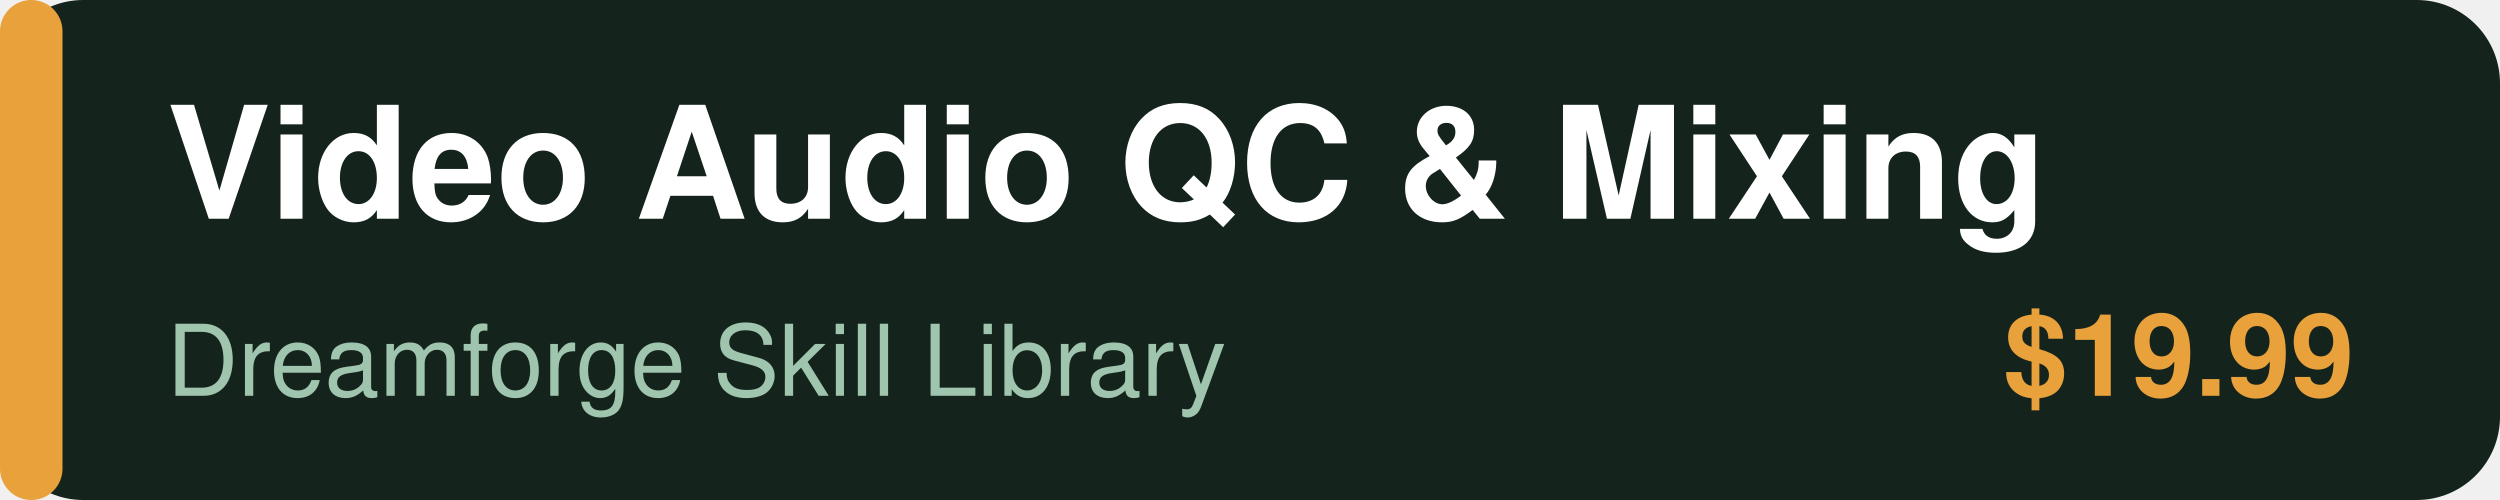
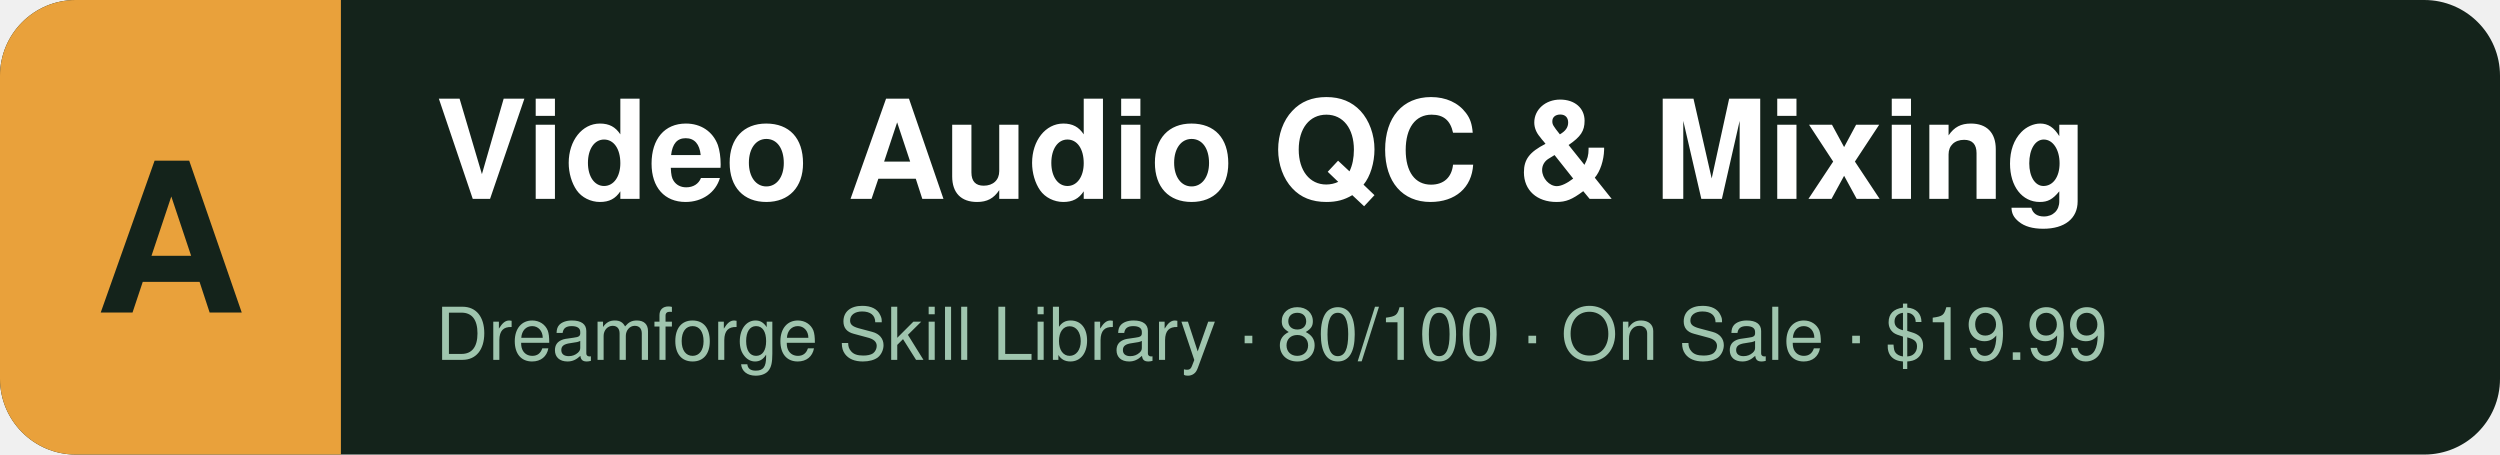
- <svg xmlns="http://www.w3.org/2000/svg" width="240" height="48" viewBox="0 0 240 48" role="img" aria-label="Video Audio QC &amp; Mixing — Dreamforge Skill Library">
-   <rect width="240" height="48" rx="8" fill="#14231b" />
-   <rect width="6" height="48" rx="3" fill="#e9a13b" />
-   <text x="16" y="21" font-family="Segoe UI, Helvetica, Arial, sans-serif" font-size="15.0" font-weight="700" fill="#ffffff">Video Audio QC &amp; Mixing</text>
-   <text x="16" y="38" font-family="Segoe UI, Helvetica, Arial, sans-serif" font-size="9.5" fill="#9fc5ae">Dreamforge Skill Library</text>
-   <text x="226" y="38" text-anchor="end" font-family="Segoe UI, Helvetica, Arial, sans-serif" font-size="11" font-weight="700" fill="#e9a13b">$19.99</text>
+ <svg xmlns="http://www.w3.org/2000/svg" width="264" height="48" viewBox="0 0 264 48" role="img" aria-label="Video Audio QC &amp; Mixing — grade A, completeness 80/100, On Sale — Dreamforge Skill Library">
+   <rect width="264" height="48" rx="8" fill="#14231b" />
+   <path d="M8 0 h28 v48 h-28 a8 8 0 0 1 -8 -8 v-32 a8 8 0 0 1 8 -8 z" fill="#e9a13b" />
+   <text x="18" y="33" text-anchor="middle" font-family="Segoe UI, Helvetica, Arial, sans-serif" font-size="22" font-weight="800" fill="#14231b">A</text>
+   <text x="46" y="21" font-family="Segoe UI, Helvetica, Arial, sans-serif" font-size="14.5" font-weight="700" fill="#ffffff">Video Audio QC &amp; Mixing</text>
+   <text x="46" y="38" font-family="Segoe UI, Helvetica, Arial, sans-serif" font-size="7.7" fill="#9fc5ae">Dreamforge Skill Library · 80/100 · On Sale · $19.99</text>
</svg>
